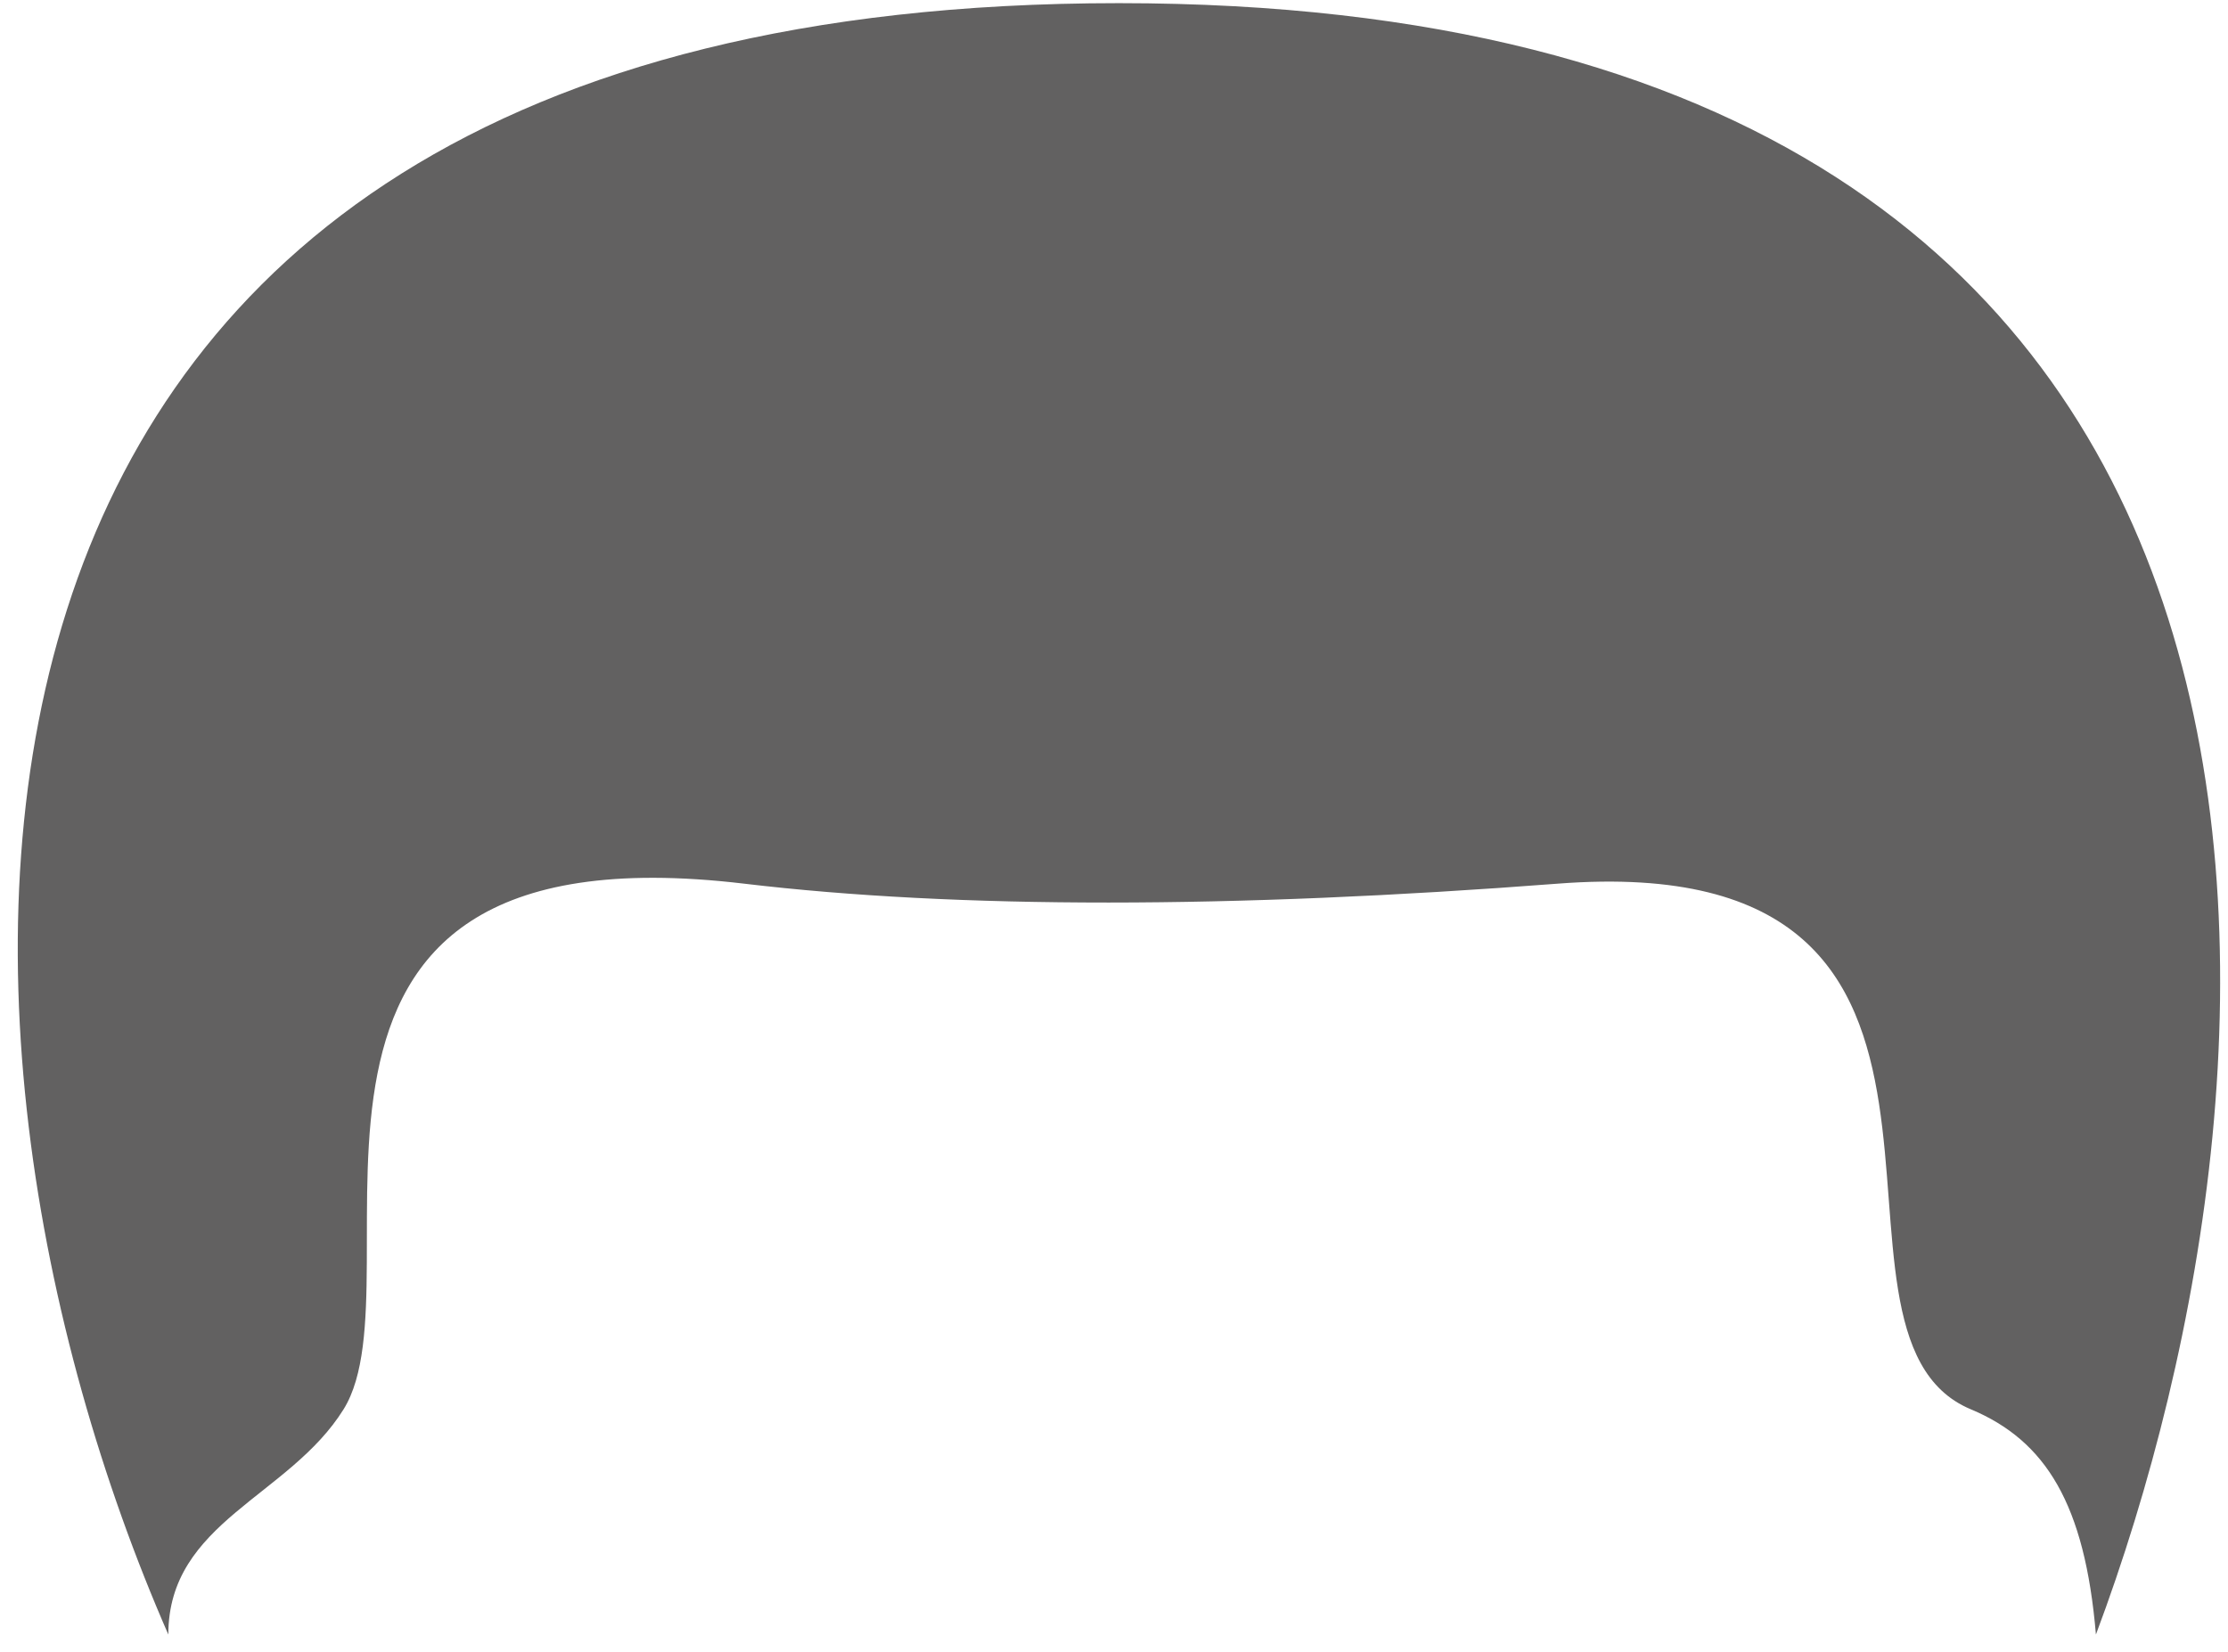
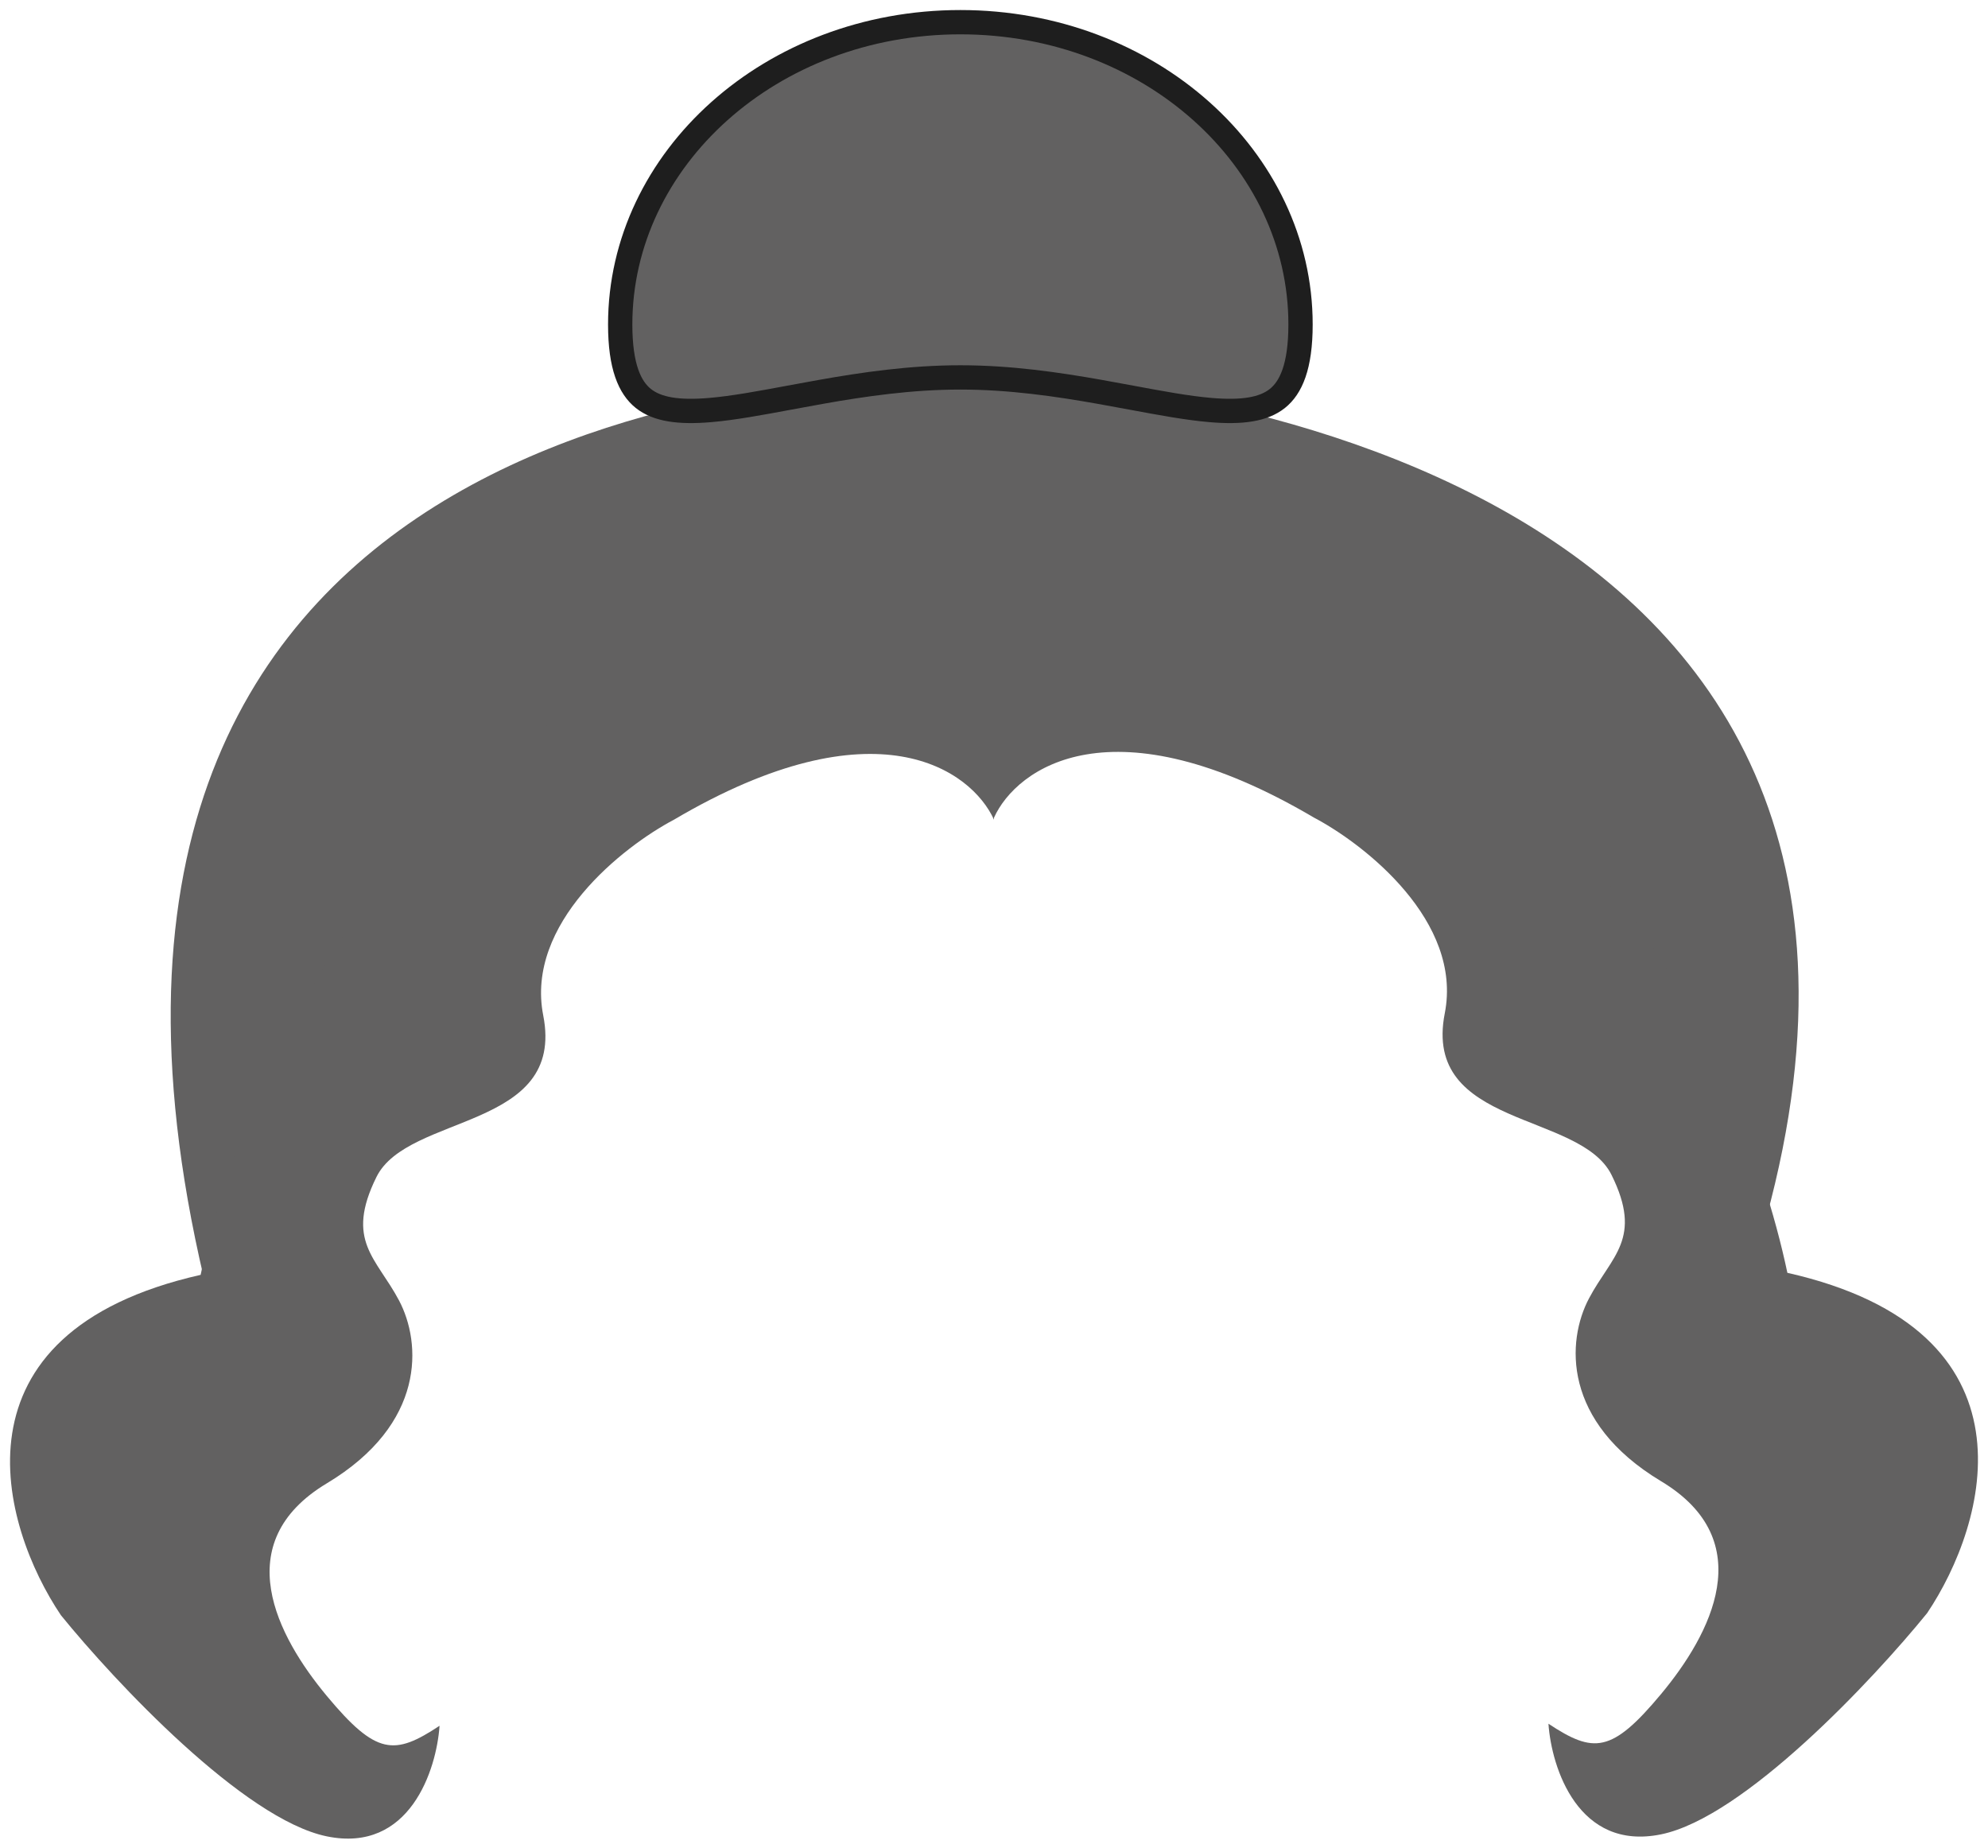
- <svg xmlns="http://www.w3.org/2000/svg" width="89" height="66" viewBox="0 0 89 66" fill="none">
-   <path d="M29.724 35.305C38.224 36.317 49.224 36.305 62.224 35.305C81.725 33.805 71.453 53.265 78.725 56.305C81.724 57.559 83.283 60.094 83.724 65.305C92.372 42.254 95.224 0.126 44.693 0.126C-5.668 0.126 -3.776 41.305 6.724 65.305C6.724 60.805 11.546 59.805 13.725 56.305C16.999 51.044 8.725 32.805 29.724 35.305Z" fill="#626161" />
+ <svg xmlns="http://www.w3.org/2000/svg" width="99" height="92" viewBox="0 0 99 92" fill="none">
+   <path d="M86.808 64.382C86.808 74.019 84.189 34.295 48.554 37.304C14.212 35.498 10.959 76.426 10.959 66.789C-1.571 21.659 37.332 18.65 47.895 18.65C58.458 18.65 100.658 24.066 86.808 64.382Z" fill="#626161" />
+   <path d="M33.562 40.821C43.619 34.89 48.378 38.35 49.5 40.821V31.712H45.01C22.742 29.848 12.386 52.12 9.991 63.488C-2.759 66.369 0.039 75.987 3.032 80.436C5.726 83.755 12.146 90.604 16.277 91.451C20.407 92.299 21.739 88.133 21.889 85.944C19.644 87.427 18.746 87.427 16.277 84.461C13.807 81.495 11.338 76.834 16.277 73.869C21.215 70.903 20.991 66.878 19.869 64.759C18.746 62.641 17.175 61.794 18.746 58.616C20.317 55.438 28.174 56.286 27.052 50.566C26.154 45.99 31.018 42.163 33.562 40.821Z" fill="#626161" />
+   <path d="M65.438 40.719C55.381 34.788 50.622 38.248 49.5 40.719V31.61H53.99C76.258 29.746 86.614 52.018 89.009 63.386C101.759 66.267 98.961 75.885 95.968 80.334C93.274 83.653 86.854 90.502 82.723 91.35C78.593 92.197 77.261 88.031 77.111 85.842C79.356 87.325 80.254 87.325 82.723 84.359C85.192 81.393 87.662 76.733 82.723 73.767C77.785 70.801 78.009 66.776 79.132 64.657C80.254 62.539 81.825 61.692 80.254 58.514C78.683 55.336 70.826 56.184 71.948 50.464C72.846 45.888 67.982 42.061 65.438 40.719Z" fill="#626161" />
+   <path d="M64.765 16.16C64.765 18.256 64.286 19.305 63.613 19.842C62.92 20.396 61.845 20.554 60.282 20.42C59.13 20.322 57.819 20.078 56.347 19.804C55.837 19.709 55.308 19.611 54.76 19.514C52.65 19.14 50.301 18.795 47.825 18.795C45.349 18.795 42.999 19.14 40.89 19.514C40.341 19.611 39.812 19.709 39.303 19.804C37.83 20.078 36.52 20.322 35.367 20.42C33.805 20.554 32.73 20.396 32.036 19.842C31.364 19.305 30.885 18.256 30.885 16.16C30.885 7.908 38.403 1.105 47.825 1.105C57.247 1.105 64.765 7.908 64.765 16.16Z" fill="#626161" stroke="#1E1E1E" stroke-width="1.21" />
</svg>
